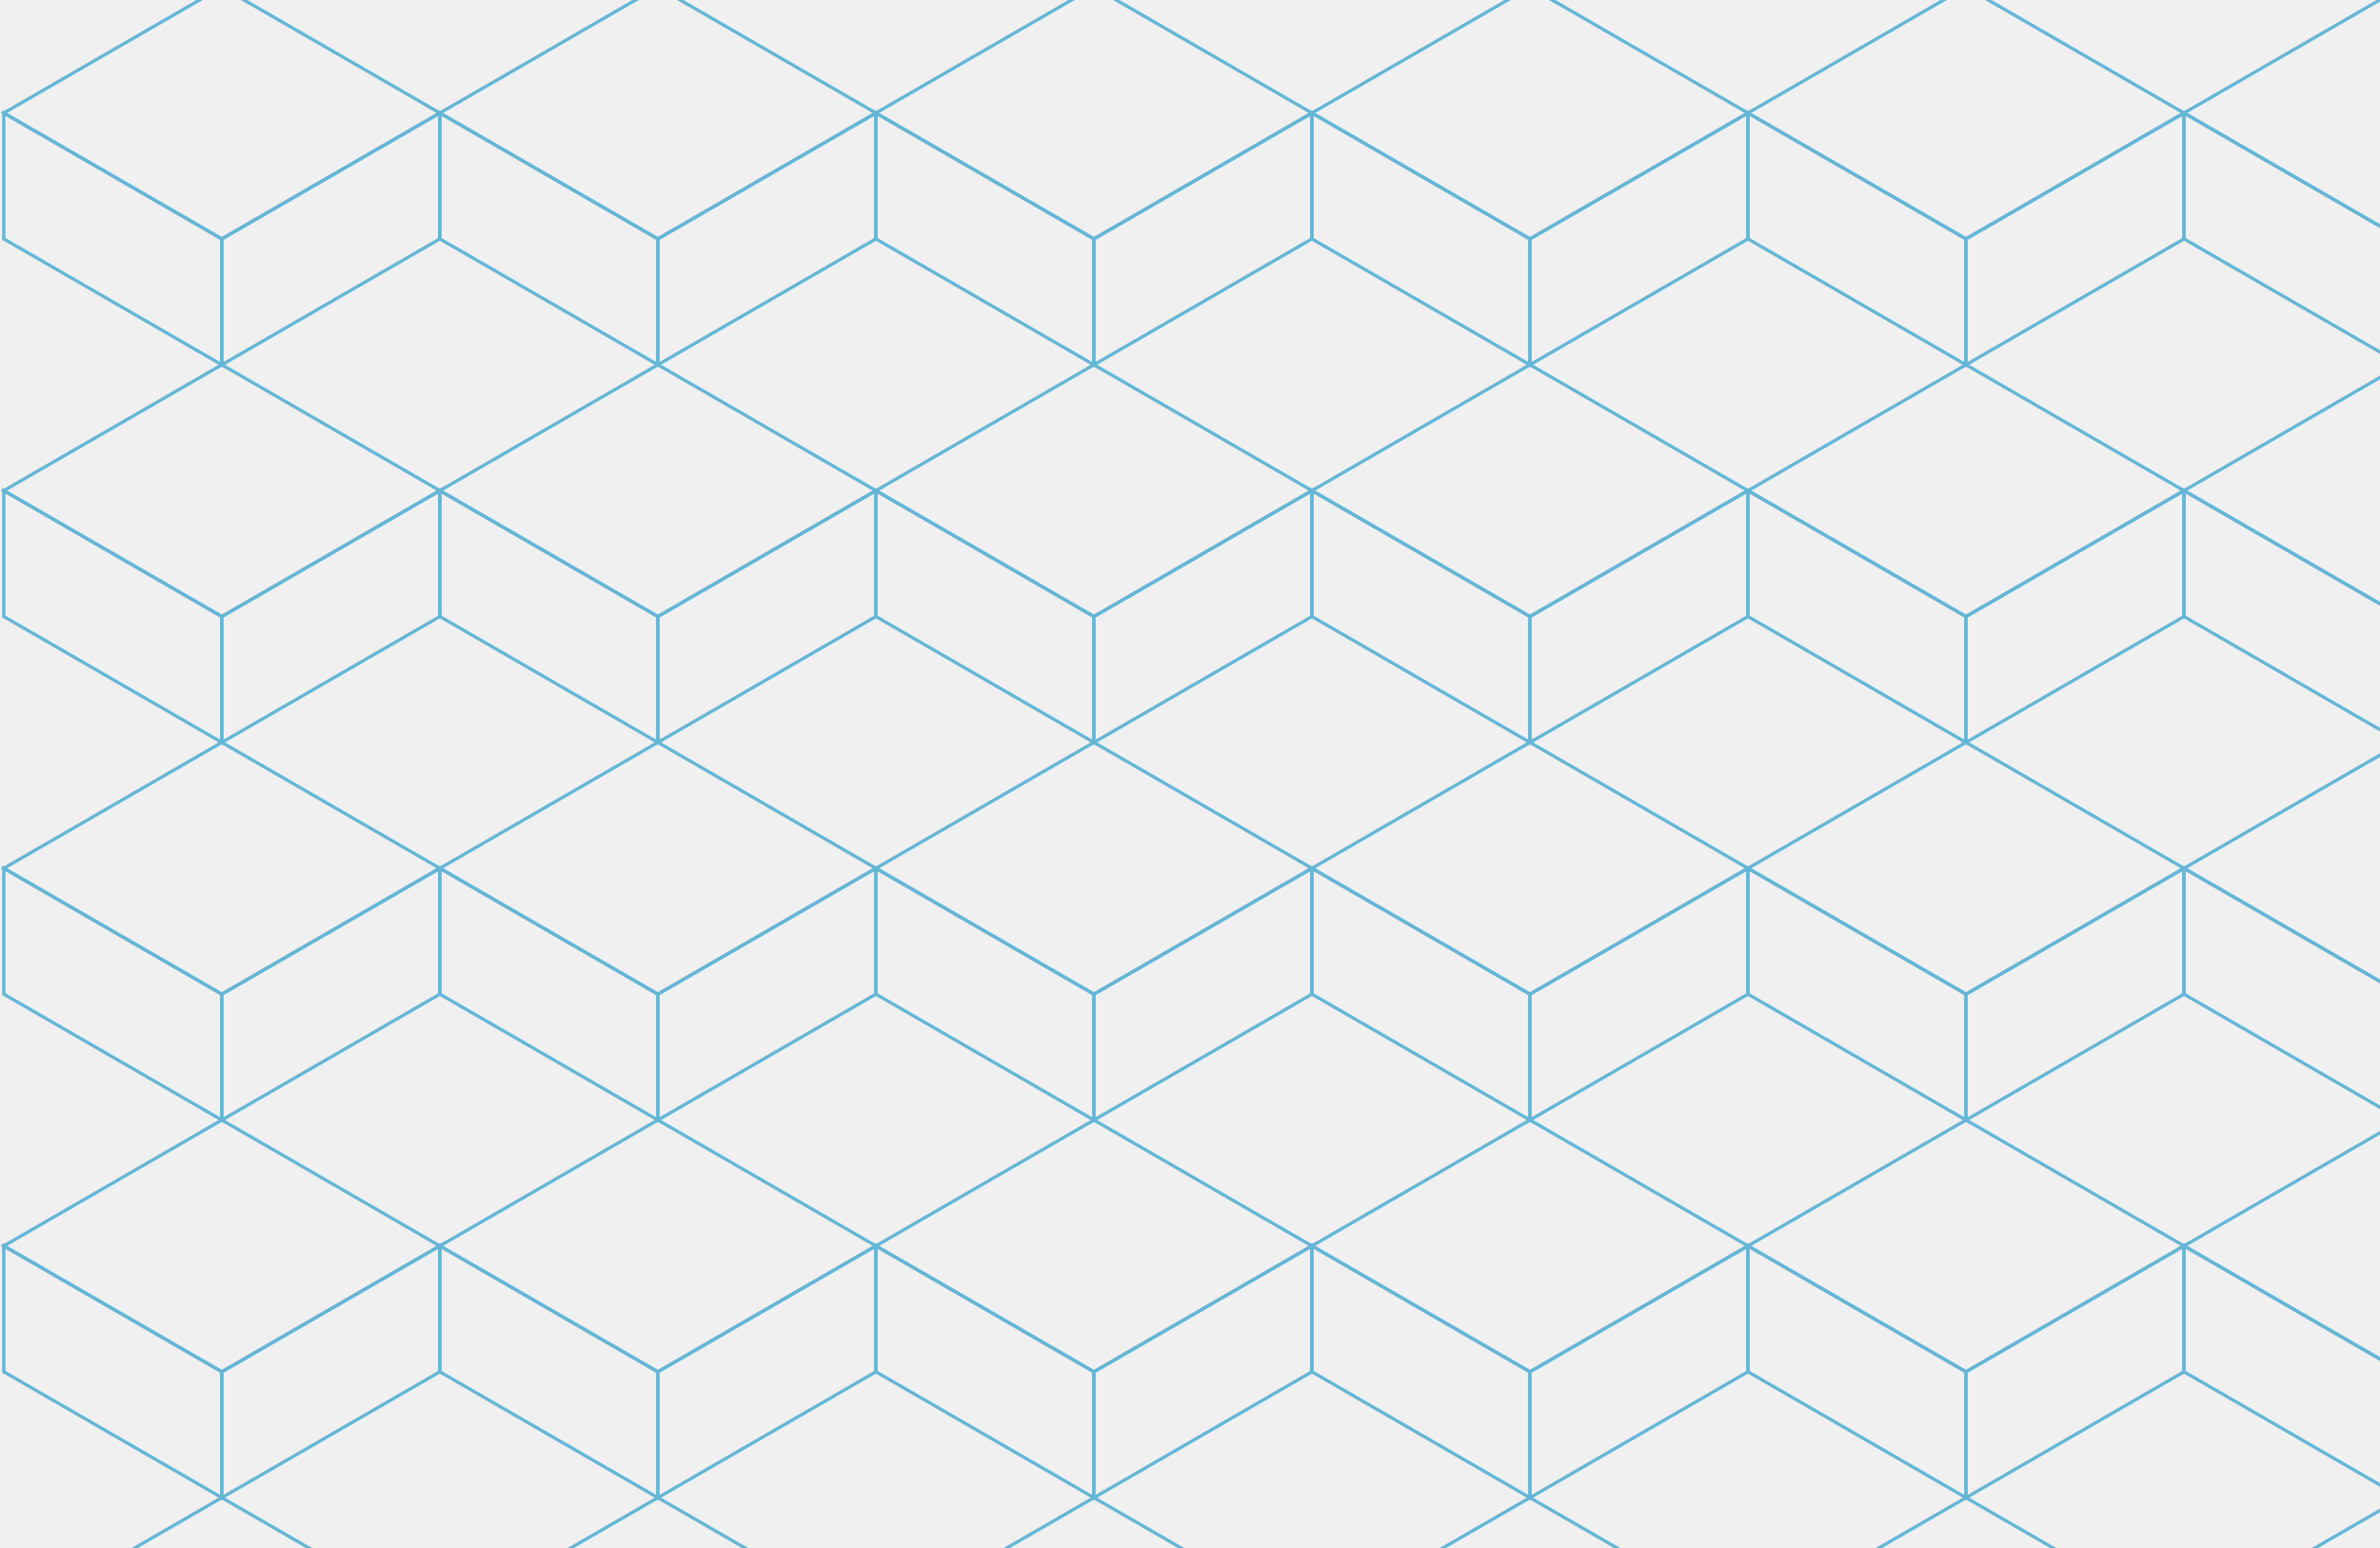
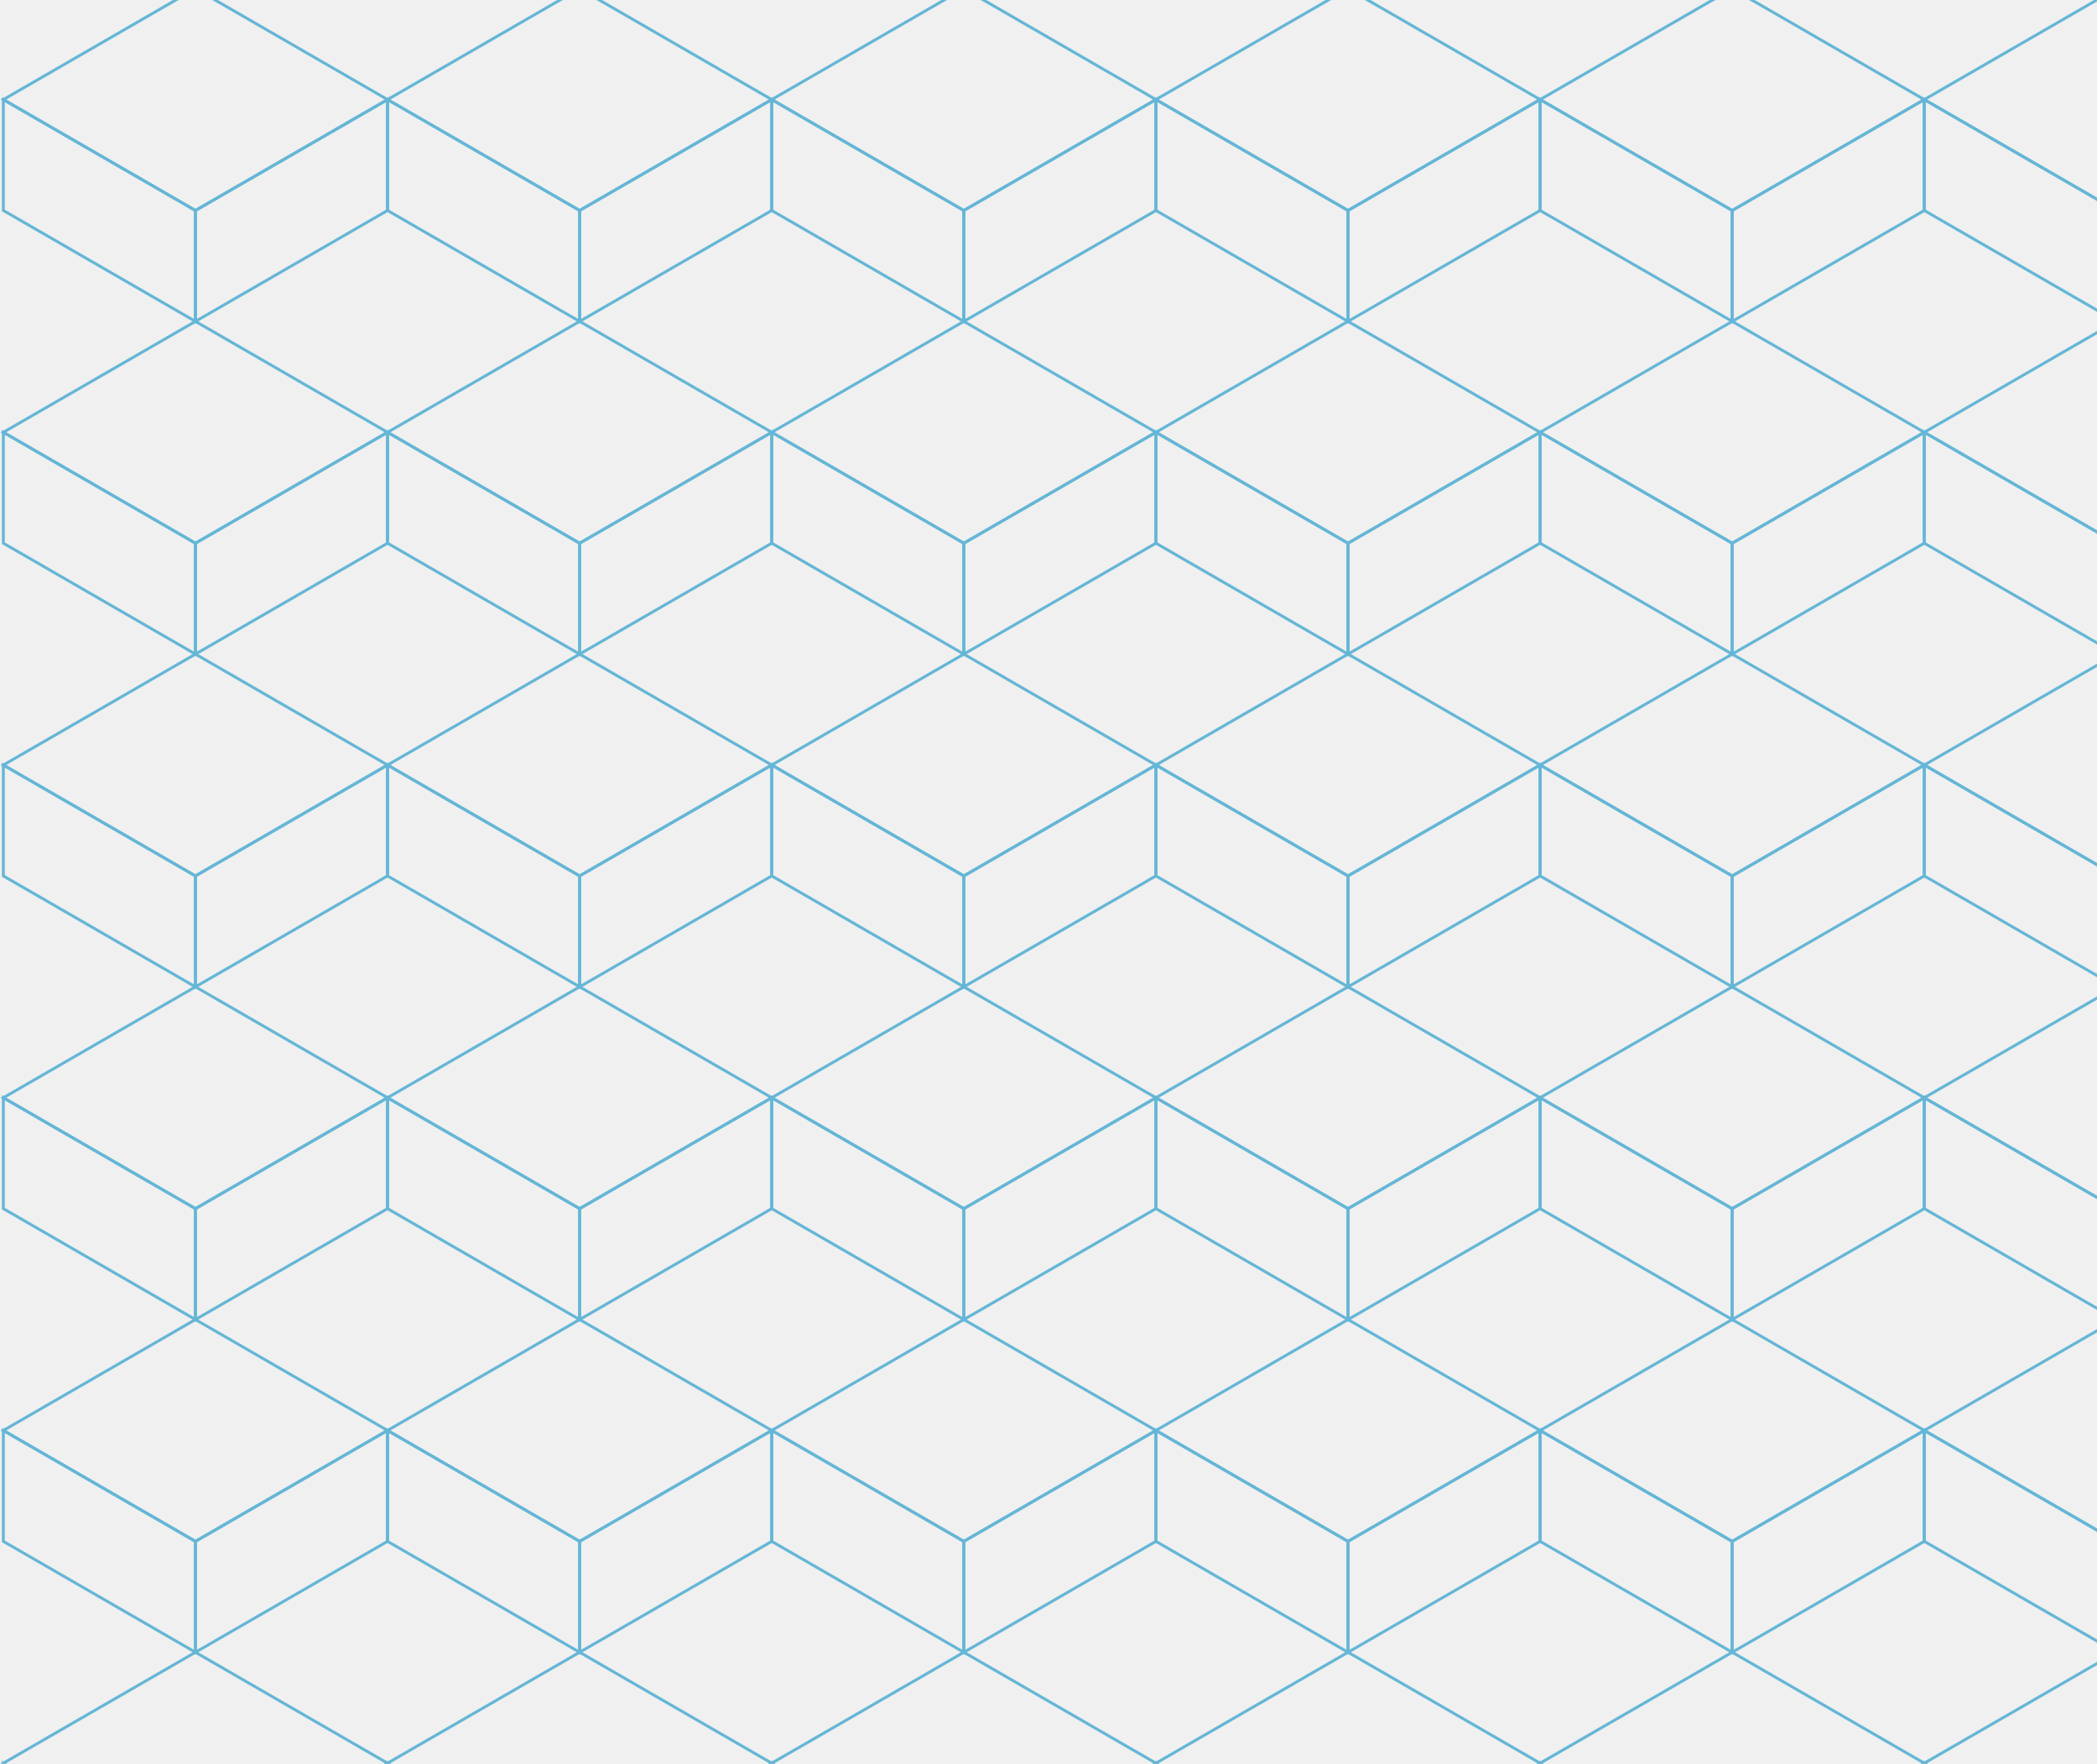
- <svg xmlns="http://www.w3.org/2000/svg" width="629" height="409" fill="none" viewBox="0 0 629 409">
-   <g stroke="#65B6D6">
+ <svg xmlns="http://www.w3.org/2000/svg" width="629" height="529" fill="none" viewBox="0 0 629 529">
+   <g stroke="#65B6D6" clip-path="url(#clip0_23_21)">
    <path d="M0 0h66.533v66.533H0z" transform="matrix(.86603 .5 -.86603 .5 58.62 -3.4)" />
    <path d="M0 0h66.533v33.267H0z" transform="matrix(.86603 .5 0 1 1 29.867)" />
    <path d="M0 0h66.533v33.267H0z" transform="matrix(.86603 -.5 0 1 58.62 63.133)" />
    <path d="M0 0h66.533v66.533H0z" transform="matrix(.86603 .5 -.86603 .5 58.62 96.4)" />
    <path d="M0 0h66.533v33.267H0z" transform="matrix(.86603 .5 0 1 1 129.667)" />
    <path d="M0 0h66.533v33.267H0z" transform="matrix(.86603 -.5 0 1 58.62 162.933)" />
    <path d="M0 0h66.533v66.533H0z" transform="matrix(.86603 .5 -.86603 .5 58.62 196.2)" />
    <path d="M0 0h66.533v33.267H0z" transform="matrix(.86603 .5 0 1 1 229.467)" />
    <path d="M0 0h66.533v33.267H0z" transform="matrix(.86603 -.5 0 1 58.62 262.733)" />
    <path d="M0 0h66.533v66.533H0z" transform="matrix(.86603 .5 -.86603 .5 58.62 296)" />
    <path d="M0 0h66.533v33.267H0z" transform="matrix(.86603 .5 0 1 1 329.267)" />
    <path d="M0 0h66.533v33.267H0z" transform="matrix(.86603 -.5 0 1 58.62 362.533)" />
    <path d="M0 0h66.533v66.533H0z" transform="matrix(.86603 .5 -.86603 .5 58.62 395.8)" />
+     <path d="M0 0h66.533v33.267H0z" transform="matrix(.86603 .5 0 1 1 429.067)" />
+     <path d="M0 0h66.533v33.267H0z" transform="matrix(.86603 -.5 0 1 58.62 462.333)" />
+     <path d="M0 0h66.533v66.533H0z" transform="matrix(.86603 .5 -.86603 .5 58.62 495.6)" />
+     <path d="M0 0h66.533v33.267H0z" transform="matrix(.86603 .5 0 1 1 528.867)" />
+     <path d="M0 0h66.533v33.267H0z" transform="matrix(.86603 -.5 0 1 58.62 562.133)" />
    <path d="M0 0h66.533v66.533H0z" transform="matrix(.86603 .5 -.86603 .5 173.859 -3.4)" />
    <path d="M0 0h66.533v33.267H0z" transform="matrix(.86603 .5 0 1 116.239 29.867)" />
    <path d="M0 0h66.533v33.267H0z" transform="matrix(.86603 -.5 0 1 173.859 63.133)" />
    <path d="M0 0h66.533v66.533H0z" transform="matrix(.86603 .5 -.86603 .5 173.859 96.4)" />
    <path d="M0 0h66.533v33.267H0z" transform="matrix(.86603 .5 0 1 116.239 129.667)" />
    <path d="M0 0h66.533v33.267H0z" transform="matrix(.86603 -.5 0 1 173.859 162.933)" />
    <path d="M0 0h66.533v66.533H0z" transform="matrix(.86603 .5 -.86603 .5 173.859 196.2)" />
    <path d="M0 0h66.533v33.267H0z" transform="matrix(.86603 .5 0 1 116.239 229.467)" />
    <path d="M0 0h66.533v33.267H0z" transform="matrix(.86603 -.5 0 1 173.859 262.733)" />
    <path d="M0 0h66.533v66.533H0z" transform="matrix(.86603 .5 -.86603 .5 173.859 296)" />
    <path d="M0 0h66.533v33.267H0z" transform="matrix(.86603 .5 0 1 116.239 329.267)" />
    <path d="M0 0h66.533v33.267H0z" transform="matrix(.86603 -.5 0 1 173.859 362.533)" />
    <path d="M0 0h66.533v66.533H0z" transform="matrix(.86603 .5 -.86603 .5 173.859 395.8)" />
+     <path d="M0 0h66.533v33.267H0z" transform="matrix(.86603 .5 0 1 116.239 429.067)" />
+     <path d="M0 0h66.533v33.267H0z" transform="matrix(.86603 -.5 0 1 173.859 462.333)" />
+     <path d="M0 0h66.533v66.533H0z" transform="matrix(.86603 .5 -.86603 .5 173.859 495.6)" />
+     <path d="M0 0h66.533v33.267H0z" transform="matrix(.86603 .5 0 1 116.239 528.867)" />
+     <path d="M0 0h66.533v33.267H0z" transform="matrix(.86603 -.5 0 1 173.859 562.133)" />
    <path d="M0 0h66.533v66.533H0z" transform="matrix(.86603 .5 -.86603 .5 289.098 -3.4)" />
    <path d="M0 0h66.533v33.267H0z" transform="matrix(.86603 .5 0 1 231.478 29.867)" />
    <path d="M0 0h66.533v33.267H0z" transform="matrix(.86603 -.5 0 1 289.098 63.133)" />
    <path d="M0 0h66.533v66.533H0z" transform="matrix(.86603 .5 -.86603 .5 289.098 96.4)" />
    <path d="M0 0h66.533v33.267H0z" transform="matrix(.86603 .5 0 1 231.478 129.667)" />
    <path d="M0 0h66.533v33.267H0z" transform="matrix(.86603 -.5 0 1 289.098 162.933)" />
    <path d="M0 0h66.533v66.533H0z" transform="matrix(.86603 .5 -.86603 .5 289.098 196.2)" />
    <path d="M0 0h66.533v33.267H0z" transform="matrix(.86603 .5 0 1 231.478 229.467)" />
    <path d="M0 0h66.533v33.267H0z" transform="matrix(.86603 -.5 0 1 289.098 262.733)" />
    <path d="M0 0h66.533v66.533H0z" transform="matrix(.86603 .5 -.86603 .5 289.098 296)" />
    <path d="M0 0h66.533v33.267H0z" transform="matrix(.86603 .5 0 1 231.478 329.267)" />
    <path d="M0 0h66.533v33.267H0z" transform="matrix(.86603 -.5 0 1 289.098 362.533)" />
    <path d="M0 0h66.533v66.533H0z" transform="matrix(.86603 .5 -.86603 .5 289.098 395.8)" />
+     <path d="M0 0h66.533v33.267H0z" transform="matrix(.86603 .5 0 1 231.478 429.067)" />
+     <path d="M0 0h66.533v33.267H0z" transform="matrix(.86603 -.5 0 1 289.098 462.333)" />
+     <path d="M0 0h66.533v66.533H0z" transform="matrix(.86603 .5 -.86603 .5 289.098 495.6)" />
+     <path d="M0 0h66.533v33.267H0z" transform="matrix(.86603 .5 0 1 231.478 528.867)" />
+     <path d="M0 0h66.533v33.267H0z" transform="matrix(.86603 -.5 0 1 289.098 562.133)" />
    <path d="M0 0h66.533v66.533H0z" transform="matrix(.86603 .5 -.86603 .5 404.337 -3.4)" />
    <path d="M0 0h66.533v33.267H0z" transform="matrix(.86603 .5 0 1 346.717 29.867)" />
    <path d="M0 0h66.533v33.267H0z" transform="matrix(.86603 -.5 0 1 404.337 63.133)" />
    <path d="M0 0h66.533v66.533H0z" transform="matrix(.86603 .5 -.86603 .5 404.337 96.4)" />
    <path d="M0 0h66.533v33.267H0z" transform="matrix(.86603 .5 0 1 346.717 129.667)" />
    <path d="M0 0h66.533v33.267H0z" transform="matrix(.86603 -.5 0 1 404.337 162.933)" />
    <path d="M0 0h66.533v66.533H0z" transform="matrix(.86603 .5 -.86603 .5 404.337 196.2)" />
    <path d="M0 0h66.533v33.267H0z" transform="matrix(.86603 .5 0 1 346.717 229.467)" />
    <path d="M0 0h66.533v33.267H0z" transform="matrix(.86603 -.5 0 1 404.337 262.733)" />
    <path d="M0 0h66.533v66.533H0z" transform="matrix(.86603 .5 -.86603 .5 404.337 296)" />
    <path d="M0 0h66.533v33.267H0z" transform="matrix(.86603 .5 0 1 346.717 329.267)" />
    <path d="M0 0h66.533v33.267H0z" transform="matrix(.86603 -.5 0 1 404.337 362.533)" />
    <path d="M0 0h66.533v66.533H0z" transform="matrix(.86603 .5 -.86603 .5 404.337 395.8)" />
+     <path d="M0 0h66.533v33.267H0z" transform="matrix(.86603 .5 0 1 346.717 429.067)" />
+     <path d="M0 0h66.533v33.267H0z" transform="matrix(.86603 -.5 0 1 404.337 462.333)" />
+     <path d="M0 0h66.533v66.533H0z" transform="matrix(.86603 .5 -.86603 .5 404.337 495.6)" />
+     <path d="M0 0h66.533v33.267H0z" transform="matrix(.86603 .5 0 1 346.717 528.867)" />
+     <path d="M0 0h66.533v33.267H0z" transform="matrix(.86603 -.5 0 1 404.337 562.133)" />
    <path d="M0 0h66.533v66.533H0z" transform="matrix(.86603 .5 -.86603 .5 519.576 -3.4)" />
    <path d="M0 0h66.533v33.267H0z" transform="matrix(.86603 .5 0 1 461.956 29.867)" />
    <path d="M0 0h66.533v33.267H0z" transform="matrix(.86603 -.5 0 1 519.576 63.133)" />
    <path d="M0 0h66.533v66.533H0z" transform="matrix(.86603 .5 -.86603 .5 519.576 96.4)" />
    <path d="M0 0h66.533v33.267H0z" transform="matrix(.86603 .5 0 1 461.956 129.667)" />
    <path d="M0 0h66.533v33.267H0z" transform="matrix(.86603 -.5 0 1 519.576 162.933)" />
    <path d="M0 0h66.533v66.533H0z" transform="matrix(.86603 .5 -.86603 .5 519.576 196.2)" />
    <path d="M0 0h66.533v33.267H0z" transform="matrix(.86603 .5 0 1 461.956 229.467)" />
    <path d="M0 0h66.533v33.267H0z" transform="matrix(.86603 -.5 0 1 519.576 262.733)" />
    <path d="M0 0h66.533v66.533H0z" transform="matrix(.86603 .5 -.86603 .5 519.576 296)" />
    <path d="M0 0h66.533v33.267H0z" transform="matrix(.86603 .5 0 1 461.956 329.267)" />
    <path d="M0 0h66.533v33.267H0z" transform="matrix(.86603 -.5 0 1 519.576 362.533)" />
    <path d="M0 0h66.533v66.533H0z" transform="matrix(.86603 .5 -.86603 .5 519.576 395.8)" />
+     <path d="M0 0h66.533v33.267H0z" transform="matrix(.86603 .5 0 1 461.956 429.067)" />
+     <path d="M0 0h66.533v33.267H0z" transform="matrix(.86603 -.5 0 1 519.576 462.333)" />
+     <path d="M0 0h66.533v66.533H0z" transform="matrix(.86603 .5 -.86603 .5 519.576 495.6)" />
+     <path d="M0 0h66.533v33.267H0z" transform="matrix(.86603 .5 0 1 461.956 528.867)" />
+     <path d="M0 0h66.533v33.267H0z" transform="matrix(.86603 -.5 0 1 519.576 562.133)" />
    <path d="M0 0h66.533v66.533H0z" transform="matrix(.86603 .5 -.86603 .5 634.815 -3.4)" />
    <path d="M0 0h66.533v33.267H0z" transform="matrix(.86603 .5 0 1 577.195 29.867)" />
    <path d="M0 0h66.533v66.533H0z" transform="matrix(.86603 .5 -.86603 .5 634.815 96.4)" />
    <path d="M0 0h66.533v33.267H0z" transform="matrix(.86603 .5 0 1 577.195 129.667)" />
    <path d="M0 0h66.533v66.533H0z" transform="matrix(.86603 .5 -.86603 .5 634.815 196.2)" />
    <path d="M0 0h66.533v33.267H0z" transform="matrix(.86603 .5 0 1 577.195 229.467)" />
    <path d="M0 0h66.533v66.533H0z" transform="matrix(.86603 .5 -.86603 .5 634.815 296)" />
    <path d="M0 0h66.533v33.267H0z" transform="matrix(.86603 .5 0 1 577.195 329.267)" />
    <path d="M0 0h66.533v66.533H0z" transform="matrix(.86603 .5 -.86603 .5 634.815 395.8)" />
+     <path d="M0 0h66.533v33.267H0z" transform="matrix(.86603 .5 0 1 577.195 429.067)" />
+     <path d="M0 0h66.533v66.533H0z" transform="matrix(.86603 .5 -.86603 .5 634.815 495.6)" />
+     <path d="M0 0h66.533v33.267H0z" transform="matrix(.86603 .5 0 1 577.195 528.867)" />
  </g>
+   <defs>
+     <clipPath id="clip0_23_21">
+       <path fill="#fff" d="M0 0h629v529H0z" />
+     </clipPath>
+   </defs>
</svg>
